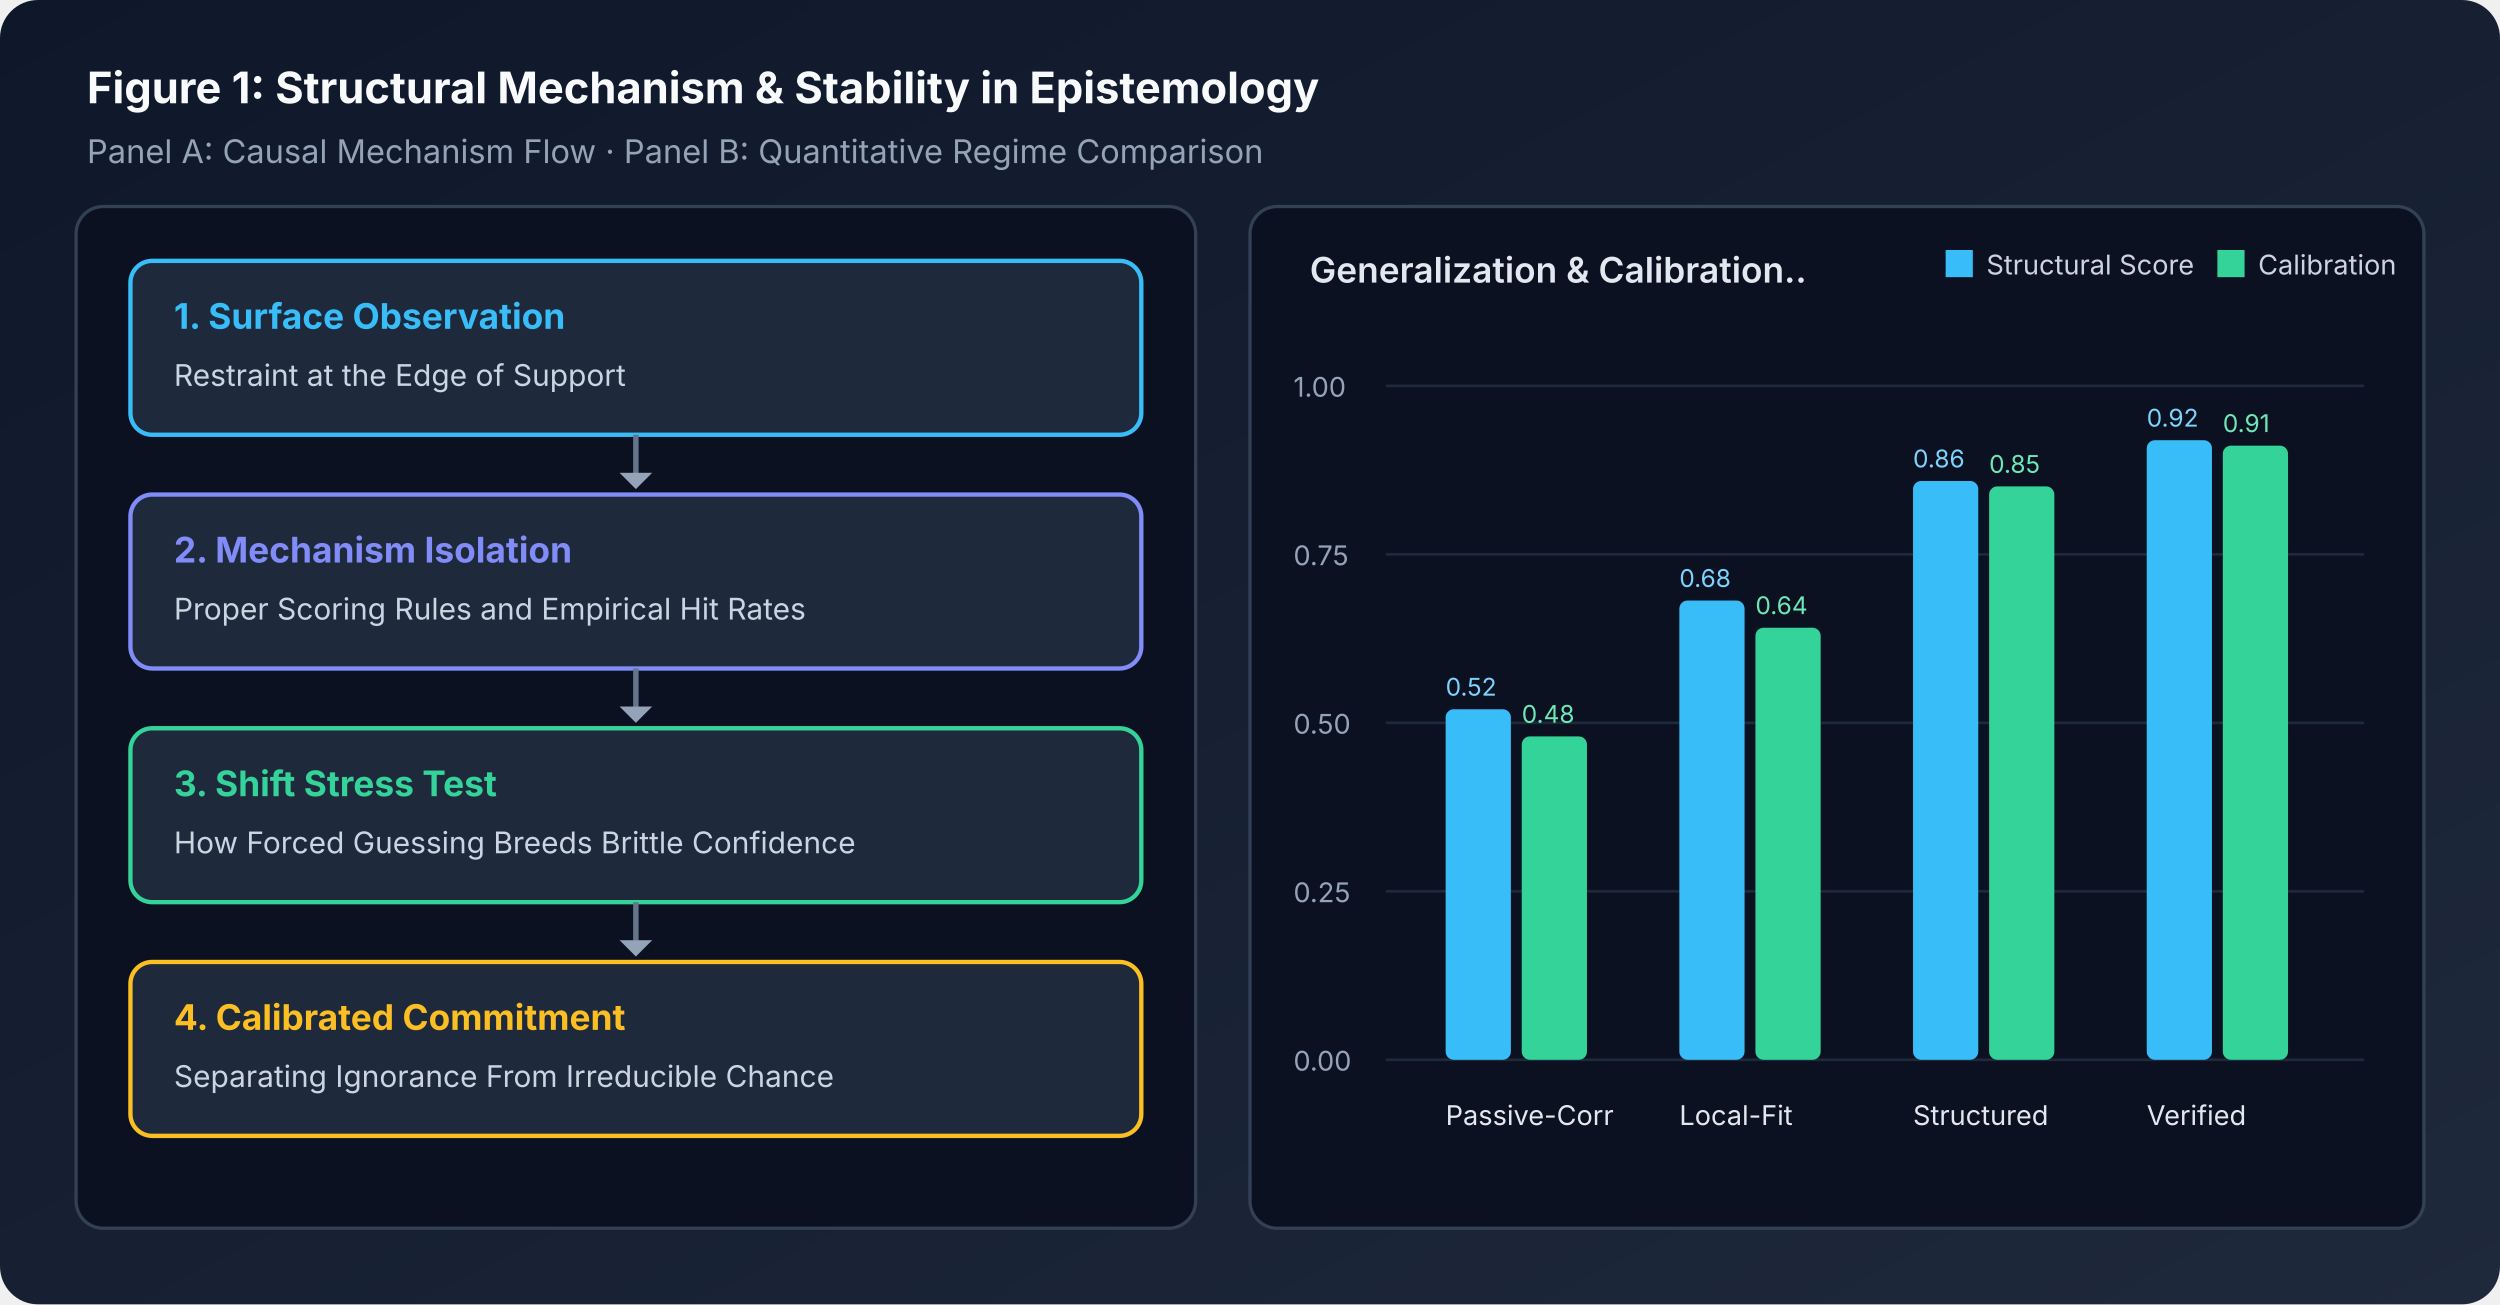
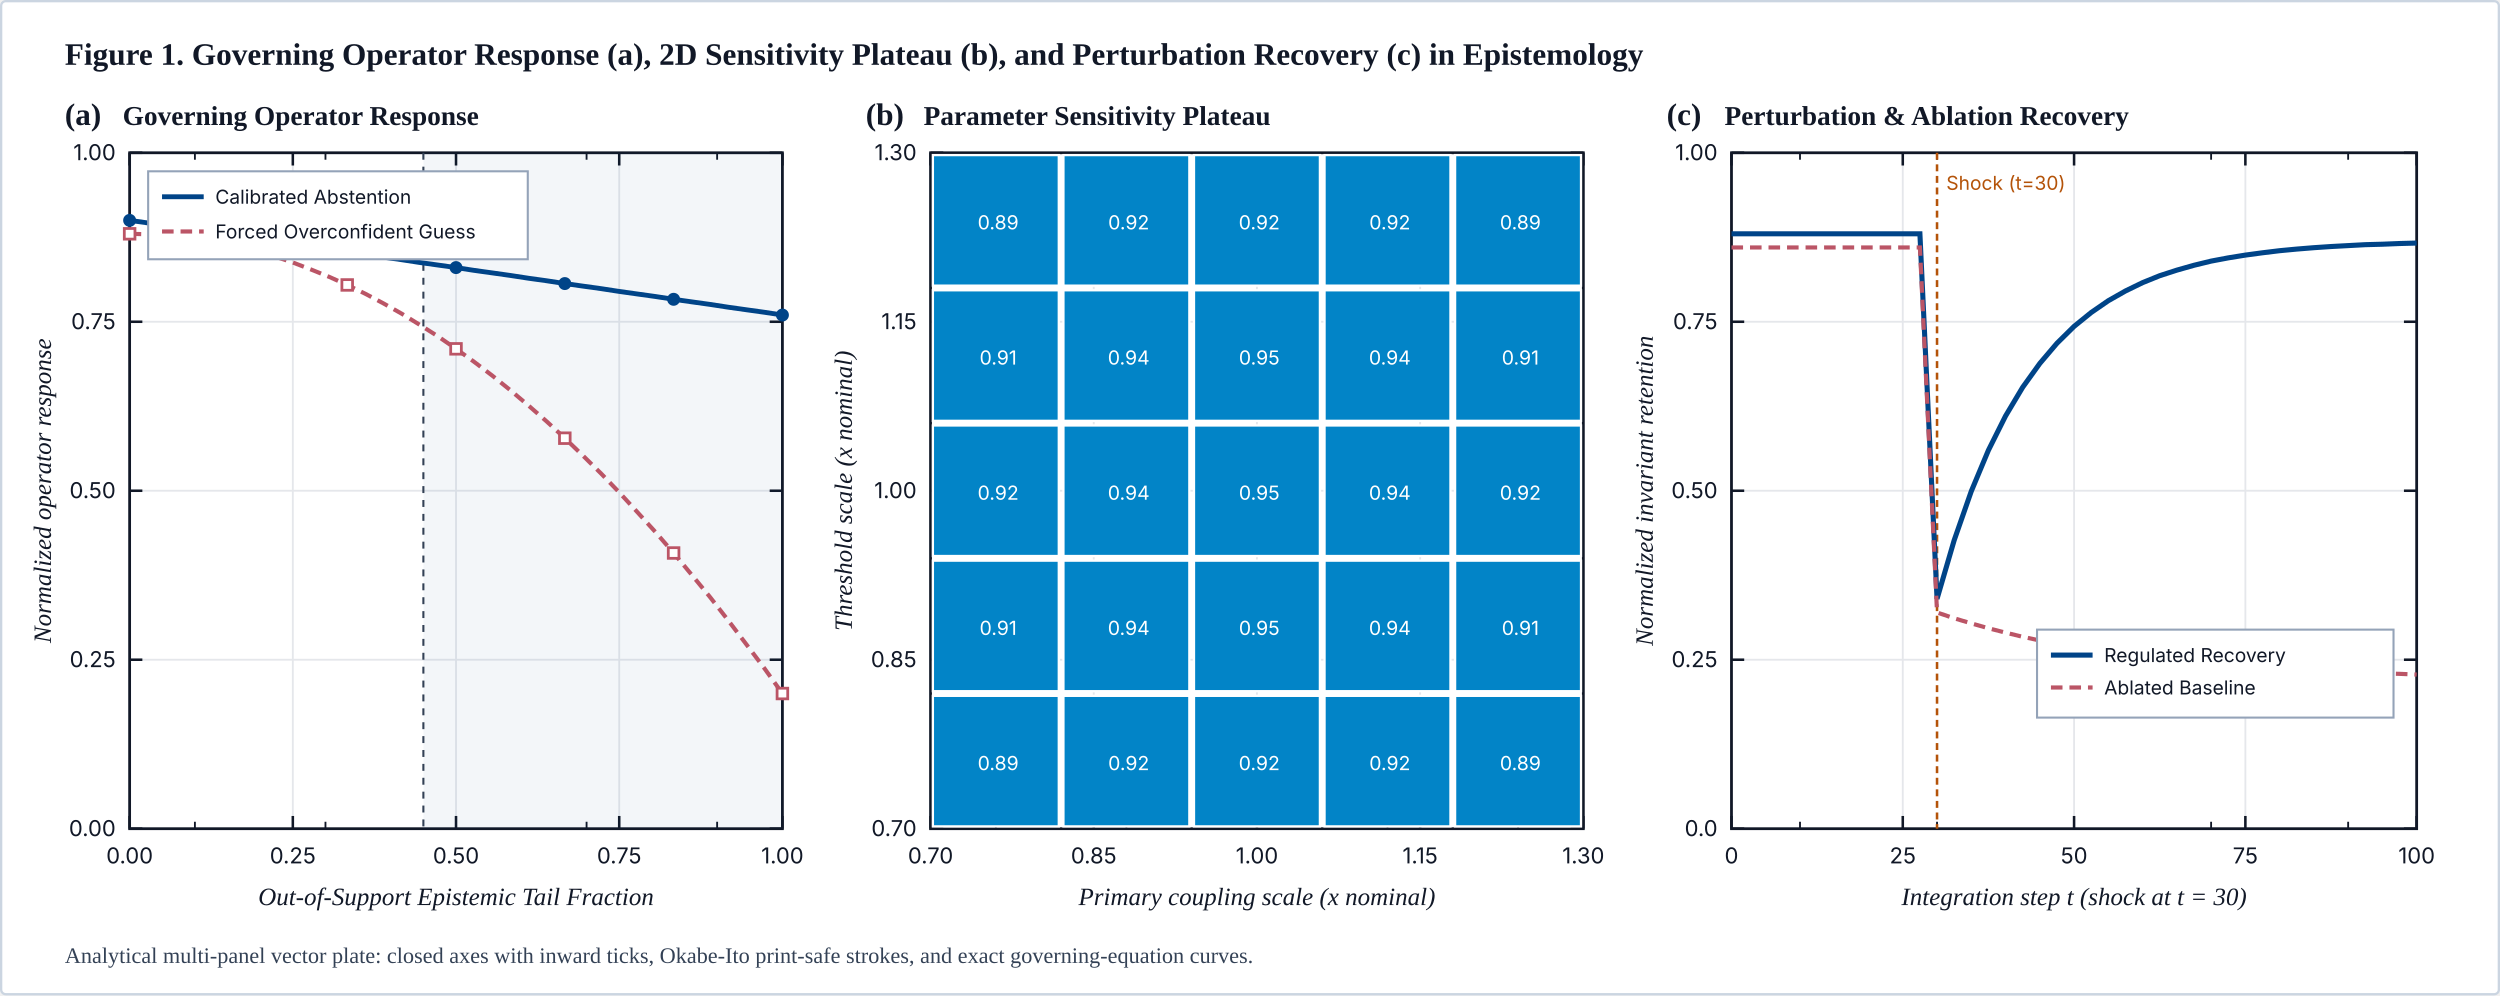
- <svg xmlns="http://www.w3.org/2000/svg" viewBox="0 0 920 480" width="920" height="480" role="img">
-   <defs>
-     <linearGradient id="figBg" x1="0%" y1="0%" x2="100%" y2="100%">
-       <stop offset="0%" stop-color="#0f172a" />
-       <stop offset="100%" stop-color="#1e293b" />
-     </linearGradient>
-   </defs>
-   <rect x="0" y="0" width="920" height="480" rx="14" fill="url(#figBg)" />
-   <text x="32" y="38" fill="#f8fafc" font-family="Inter, system-ui, sans-serif" font-size="16" font-weight="700">Figure 1: Structural Mechanism &amp; Stability in Epistemology</text>
-   <text x="32" y="60" fill="#94a3b8" font-family="Inter, system-ui, sans-serif" font-size="12">Panel A: Causal Mechanism Flow   ·   Panel B: Quantitative Regime Comparison</text>
-   <rect x="28" y="76" width="412" height="376" rx="10" fill="#0b1120" stroke="#334155" stroke-width="1.2" />
-   <rect x="48" y="96" width="372" height="64" rx="8" fill="#1e293b" stroke="#38bdf8" stroke-width="1.6" />
-   <text x="64" y="121" fill="#38bdf8" font-family="Inter, system-ui, sans-serif" font-size="13" font-weight="700">1. Surface Observation</text>
-   <text x="64" y="142" fill="#cbd5e1" font-family="Inter, system-ui, sans-serif" font-size="11">Restraint at the Edge of Support</text>
-   <line x1="234" y1="160" x2="234" y2="175" stroke="#64748b" stroke-width="2" />
-   <polygon points="228,174 240,174 234,180" fill="#94a3b8" />
-   <rect x="48" y="182" width="372" height="64" rx="8" fill="#1e293b" stroke="#818cf8" stroke-width="1.6" />
-   <text x="64" y="207" fill="#818cf8" font-family="Inter, system-ui, sans-serif" font-size="13" font-weight="700">2. Mechanism Isolation</text>
-   <text x="64" y="228" fill="#cbd5e1" font-family="Inter, system-ui, sans-serif" font-size="11">Proper Scoring Rules and Empirical Hit Rates</text>
-   <line x1="234" y1="246" x2="234" y2="261" stroke="#64748b" stroke-width="2" />
-   <polygon points="228,260 240,260 234,266" fill="#94a3b8" />
-   <rect x="48" y="268" width="372" height="64" rx="8" fill="#1e293b" stroke="#34d399" stroke-width="1.6" />
-   <text x="64" y="293" fill="#34d399" font-family="Inter, system-ui, sans-serif" font-size="13" font-weight="700">3. Shift Stress Test</text>
-   <text x="64" y="314" fill="#cbd5e1" font-family="Inter, system-ui, sans-serif" font-size="11">How Forced Guessing Breeds Brittle Confidence</text>
-   <line x1="234" y1="332" x2="234" y2="347" stroke="#64748b" stroke-width="2" />
-   <polygon points="228,346 240,346 234,352" fill="#94a3b8" />
-   <rect x="48" y="354" width="372" height="64" rx="8" fill="#1e293b" stroke="#fbbf24" stroke-width="1.6" />
-   <text x="64" y="379" fill="#fbbf24" font-family="Inter, system-ui, sans-serif" font-size="13" font-weight="700">4. Calibrated Commitment</text>
-   <text x="64" y="400" fill="#cbd5e1" font-family="Inter, system-ui, sans-serif" font-size="11">Separating Ignorance From Irreducible Chance</text>
-   <rect x="460" y="76" width="432" height="376" rx="10" fill="#0b1120" stroke="#334155" stroke-width="1.2" />
-   <text x="482" y="104" fill="#e2e8f0" font-family="Inter, system-ui, sans-serif" font-size="13" font-weight="600">Generalization &amp; Calibration..</text>
-   <rect x="716" y="92" width="10" height="10" fill="#38bdf8" />
-   <text x="731" y="101" fill="#cbd5e1" font-family="Inter, system-ui, sans-serif" font-size="10">Structural Score</text>
-   <rect x="816" y="92" width="10" height="10" fill="#34d399" />
-   <text x="831" y="101" fill="#cbd5e1" font-family="Inter, system-ui, sans-serif" font-size="10">Calibration</text>
-   <line x1="510" y1="390" x2="870" y2="390" stroke="#1e293b" stroke-width="1" />
-   <text x="476" y="394" fill="#94a3b8" font-family="Inter, system-ui, sans-serif" font-size="10">0.00</text>
-   <line x1="510" y1="328" x2="870" y2="328" stroke="#1e293b" stroke-width="1" />
-   <text x="476" y="332" fill="#94a3b8" font-family="Inter, system-ui, sans-serif" font-size="10">0.25</text>
-   <line x1="510" y1="266" x2="870" y2="266" stroke="#1e293b" stroke-width="1" />
-   <text x="476" y="270" fill="#94a3b8" font-family="Inter, system-ui, sans-serif" font-size="10">0.50</text>
-   <line x1="510" y1="204" x2="870" y2="204" stroke="#1e293b" stroke-width="1" />
-   <text x="476" y="208" fill="#94a3b8" font-family="Inter, system-ui, sans-serif" font-size="10">0.75</text>
-   <line x1="510" y1="142" x2="870" y2="142" stroke="#1e293b" stroke-width="1" />
-   <text x="476" y="146" fill="#94a3b8" font-family="Inter, system-ui, sans-serif" font-size="10">1.00</text>
-   <rect x="532" y="261" width="24" height="129" rx="3" fill="#38bdf8" />
-   <text x="532" y="256" fill="#7dd3fc" font-family="Inter, system-ui, sans-serif" font-size="9">0.52</text>
-   <rect x="560" y="271" width="24" height="119" rx="3" fill="#34d399" />
-   <text x="560" y="266" fill="#6ee7b7" font-family="Inter, system-ui, sans-serif" font-size="9">0.48</text>
-   <text x="532" y="414" fill="#e2e8f0" font-family="Inter, system-ui, sans-serif" font-size="10">Passive-Corr</text>
-   <rect x="618" y="221" width="24" height="169" rx="3" fill="#38bdf8" />
-   <text x="618" y="216" fill="#7dd3fc" font-family="Inter, system-ui, sans-serif" font-size="9">0.68</text>
-   <rect x="646" y="231" width="24" height="159" rx="3" fill="#34d399" />
-   <text x="646" y="226" fill="#6ee7b7" font-family="Inter, system-ui, sans-serif" font-size="9">0.64</text>
-   <text x="618" y="414" fill="#e2e8f0" font-family="Inter, system-ui, sans-serif" font-size="10">Local-Fit</text>
-   <rect x="704" y="177" width="24" height="213" rx="3" fill="#38bdf8" />
-   <text x="704" y="172" fill="#7dd3fc" font-family="Inter, system-ui, sans-serif" font-size="9">0.86</text>
-   <rect x="732" y="179" width="24" height="211" rx="3" fill="#34d399" />
-   <text x="732" y="174" fill="#6ee7b7" font-family="Inter, system-ui, sans-serif" font-size="9">0.85</text>
-   <text x="704" y="414" fill="#e2e8f0" font-family="Inter, system-ui, sans-serif" font-size="10">Structured</text>
-   <rect x="790" y="162" width="24" height="228" rx="3" fill="#38bdf8" />
-   <text x="790" y="157" fill="#7dd3fc" font-family="Inter, system-ui, sans-serif" font-size="9">0.92</text>
-   <rect x="818" y="164" width="24" height="226" rx="3" fill="#34d399" />
-   <text x="818" y="159" fill="#6ee7b7" font-family="Inter, system-ui, sans-serif" font-size="9">0.91</text>
-   <text x="790" y="414" fill="#e2e8f0" font-family="Inter, system-ui, sans-serif" font-size="10">Verified</text>
+ <svg xmlns="http://www.w3.org/2000/svg" viewBox="0 0 1080 430" width="1080" height="430" role="img" data-figure-style="journal-multipanel">
+   <rect x="0.5" y="0.5" width="1079" height="429" rx="2" fill="#ffffff" stroke="#cbd5e1" stroke-width="1" />
+   <text x="28" y="28" fill="#111827" font-family="Georgia, 'Times New Roman', serif" font-size="13.5" font-weight="700">Figure 1. Governing Operator Response (a), 2D Sensitivity Plateau (b), and Perturbation Recovery (c) in Epistemology</text>
+   <text x="28.0" y="54.0" fill="#111827" font-family="Georgia, 'Times New Roman', serif" font-size="13.5" font-weight="700">(a)</text>
+   <text x="53.0" y="54.0" fill="#111827" font-family="Georgia, 'Times New Roman', serif" font-size="11.8" font-weight="600">Governing Operator Response</text>
+   <line x1="56.0" y1="358.0" x2="338.0" y2="358.0" stroke="#e5e7eb" stroke-width="0.8" />
+   <line x1="56.0" y1="285.0" x2="338.0" y2="285.0" stroke="#e5e7eb" stroke-width="0.8" />
+   <line x1="56.0" y1="212.0" x2="338.0" y2="212.0" stroke="#e5e7eb" stroke-width="0.8" />
+   <line x1="56.0" y1="139.0" x2="338.0" y2="139.0" stroke="#e5e7eb" stroke-width="0.8" />
+   <line x1="56.0" y1="66.0" x2="338.0" y2="66.0" stroke="#e5e7eb" stroke-width="0.8" />
+   <line x1="56.0" y1="66.0" x2="56.0" y2="358.0" stroke="#e5e7eb" stroke-width="0.8" />
+   <line x1="126.5" y1="66.0" x2="126.5" y2="358.0" stroke="#e5e7eb" stroke-width="0.8" />
+   <line x1="197.0" y1="66.0" x2="197.0" y2="358.0" stroke="#e5e7eb" stroke-width="0.8" />
+   <line x1="267.5" y1="66.0" x2="267.5" y2="358.0" stroke="#e5e7eb" stroke-width="0.8" />
+   <line x1="338.0" y1="66.0" x2="338.0" y2="358.0" stroke="#e5e7eb" stroke-width="0.8" />
+   <rect x="56.0" y="66.0" width="282.0" height="292.0" fill="none" stroke="#111827" stroke-width="1.2" />
+   <line x1="56.0" y1="358.0" x2="56.0" y2="352.5" stroke="#111827" stroke-width="1.1" />
+   <line x1="56.0" y1="66.0" x2="56.0" y2="71.5" stroke="#111827" stroke-width="1.1" />
+   <text x="56.0" y="373.0" text-anchor="middle" fill="#111827" font-family="Inter, 'Helvetica Neue', Arial, sans-serif" font-size="9.5">0.00</text>
+   <line x1="126.5" y1="358.0" x2="126.5" y2="352.5" stroke="#111827" stroke-width="1.1" />
+   <line x1="126.5" y1="66.0" x2="126.5" y2="71.5" stroke="#111827" stroke-width="1.1" />
+   <text x="126.5" y="373.0" text-anchor="middle" fill="#111827" font-family="Inter, 'Helvetica Neue', Arial, sans-serif" font-size="9.5">0.25</text>
+   <line x1="197.0" y1="358.0" x2="197.0" y2="352.5" stroke="#111827" stroke-width="1.1" />
+   <line x1="197.0" y1="66.0" x2="197.0" y2="71.5" stroke="#111827" stroke-width="1.1" />
+   <text x="197.0" y="373.0" text-anchor="middle" fill="#111827" font-family="Inter, 'Helvetica Neue', Arial, sans-serif" font-size="9.5">0.50</text>
+   <line x1="267.5" y1="358.0" x2="267.5" y2="352.5" stroke="#111827" stroke-width="1.1" />
+   <line x1="267.5" y1="66.0" x2="267.5" y2="71.5" stroke="#111827" stroke-width="1.1" />
+   <text x="267.5" y="373.0" text-anchor="middle" fill="#111827" font-family="Inter, 'Helvetica Neue', Arial, sans-serif" font-size="9.5">0.75</text>
+   <line x1="338.0" y1="358.0" x2="338.0" y2="352.5" stroke="#111827" stroke-width="1.1" />
+   <line x1="338.0" y1="66.0" x2="338.0" y2="71.5" stroke="#111827" stroke-width="1.1" />
+   <text x="338.0" y="373.0" text-anchor="middle" fill="#111827" font-family="Inter, 'Helvetica Neue', Arial, sans-serif" font-size="9.5">1.00</text>
+   <line x1="84.2" y1="358.0" x2="84.2" y2="355.0" stroke="#111827" stroke-width="0.8" />
+   <line x1="84.2" y1="66.0" x2="84.2" y2="69.0" stroke="#111827" stroke-width="0.8" />
+   <line x1="140.6" y1="358.0" x2="140.6" y2="355.0" stroke="#111827" stroke-width="0.8" />
+   <line x1="140.6" y1="66.0" x2="140.6" y2="69.0" stroke="#111827" stroke-width="0.8" />
+   <line x1="197.0" y1="358.0" x2="197.0" y2="355.0" stroke="#111827" stroke-width="0.8" />
+   <line x1="197.0" y1="66.0" x2="197.0" y2="69.0" stroke="#111827" stroke-width="0.8" />
+   <line x1="253.4" y1="358.0" x2="253.4" y2="355.0" stroke="#111827" stroke-width="0.8" />
+   <line x1="253.4" y1="66.0" x2="253.4" y2="69.0" stroke="#111827" stroke-width="0.8" />
+   <line x1="309.8" y1="358.0" x2="309.8" y2="355.0" stroke="#111827" stroke-width="0.8" />
+   <line x1="309.8" y1="66.0" x2="309.8" y2="69.0" stroke="#111827" stroke-width="0.8" />
+   <line x1="56.0" y1="358.0" x2="61.5" y2="358.0" stroke="#111827" stroke-width="1.1" />
+   <line x1="338.0" y1="358.0" x2="332.5" y2="358.0" stroke="#111827" stroke-width="1.1" />
+   <text x="50.0" y="361.2" text-anchor="end" fill="#111827" font-family="Inter, 'Helvetica Neue', Arial, sans-serif" font-size="9.5">0.00</text>
+   <line x1="56.0" y1="285.0" x2="61.5" y2="285.0" stroke="#111827" stroke-width="1.1" />
+   <line x1="338.0" y1="285.0" x2="332.5" y2="285.0" stroke="#111827" stroke-width="1.1" />
+   <text x="50.0" y="288.2" text-anchor="end" fill="#111827" font-family="Inter, 'Helvetica Neue', Arial, sans-serif" font-size="9.5">0.25</text>
+   <line x1="56.0" y1="212.0" x2="61.5" y2="212.0" stroke="#111827" stroke-width="1.1" />
+   <line x1="338.0" y1="212.0" x2="332.5" y2="212.0" stroke="#111827" stroke-width="1.1" />
+   <text x="50.0" y="215.2" text-anchor="end" fill="#111827" font-family="Inter, 'Helvetica Neue', Arial, sans-serif" font-size="9.5">0.50</text>
+   <line x1="56.0" y1="139.0" x2="61.5" y2="139.0" stroke="#111827" stroke-width="1.1" />
+   <line x1="338.0" y1="139.0" x2="332.5" y2="139.0" stroke="#111827" stroke-width="1.1" />
+   <text x="50.0" y="142.2" text-anchor="end" fill="#111827" font-family="Inter, 'Helvetica Neue', Arial, sans-serif" font-size="9.5">0.75</text>
+   <line x1="56.0" y1="66.0" x2="61.5" y2="66.0" stroke="#111827" stroke-width="1.1" />
+   <line x1="338.0" y1="66.0" x2="332.5" y2="66.0" stroke="#111827" stroke-width="1.1" />
+   <text x="50.0" y="69.2" text-anchor="end" fill="#111827" font-family="Inter, 'Helvetica Neue', Arial, sans-serif" font-size="9.5">1.00</text>
+   <text x="197.0" y="391.0" text-anchor="middle" fill="#111827" font-family="Georgia, 'Times New Roman', serif" font-size="10.8" font-style="italic">Out-of-Support Epistemic Tail Fraction</text>
+   <text x="22.0" y="212.0" text-anchor="middle" transform="rotate(-90 22.0 212.0)" fill="#111827" font-family="Georgia, 'Times New Roman', serif" font-size="10.8" font-style="italic">Normalized operator response</text>
+   <rect x="182.9" y="66.0" width="155.1" height="292.0" fill="#004488" fill-opacity="0.05" />
+   <line x1="182.9" y1="66.0" x2="182.9" y2="358.0" stroke="#334155" stroke-width="0.9" stroke-dasharray="3 3" />
+   <path d="M56.0,95.2 L63.8,96.3 L71.7,97.5 L79.5,98.6 L87.3,99.7 L95.2,100.9 L103.0,102.0 L110.8,103.1 L118.7,104.3 L126.5,105.4 L134.3,106.6 L142.2,107.7 L150.0,108.8 L157.8,110.0 L165.7,111.1 L173.5,112.2 L181.3,113.4 L189.2,114.5 L197.0,115.6 L204.8,116.8 L212.7,117.9 L220.5,119.0 L228.3,120.2 L236.2,121.3 L244.0,122.5 L251.8,123.6 L259.7,124.7 L267.5,125.9 L275.3,127.0 L283.2,128.1 L291.0,129.3 L298.8,130.4 L306.7,131.5 L314.5,132.7 L322.3,133.8 L330.2,134.9 L338.0,136.1" fill="none" stroke="#004488" stroke-width="2.1" />
+   <path d="M56.0,101.0 L63.8,101.2 L71.7,101.7 L79.5,102.4 L87.3,103.5 L95.2,104.9 L103.0,106.6 L110.8,108.5 L118.7,110.8 L126.5,113.4 L134.3,116.4 L142.2,119.6 L150.0,123.1 L157.8,126.9 L165.7,131.1 L173.5,135.5 L181.3,140.3 L189.2,145.3 L197.0,150.7 L204.8,156.3 L212.7,162.3 L220.5,168.6 L228.3,175.2 L236.2,182.1 L244.0,189.3 L251.8,196.8 L259.7,204.6 L267.5,212.7 L275.3,221.2 L283.2,229.9 L291.0,238.9 L298.8,248.3 L306.7,257.9 L314.5,267.9 L322.3,278.2 L330.2,288.7 L338.0,299.6" fill="none" stroke="#bb5566" stroke-width="1.8" stroke-dasharray="5 3" />
+   <circle cx="56.0" cy="95.2" r="2.8" fill="#004488" />
+   <rect x="53.7" y="98.7" width="4.6" height="4.6" fill="#ffffff" stroke="#bb5566" stroke-width="1.2" />
+   <circle cx="103.0" cy="102.0" r="2.8" fill="#004488" />
+   <rect x="100.7" y="104.3" width="4.6" height="4.6" fill="#ffffff" stroke="#bb5566" stroke-width="1.2" />
+   <circle cx="150.0" cy="108.8" r="2.8" fill="#004488" />
+   <rect x="147.7" y="120.8" width="4.6" height="4.6" fill="#ffffff" stroke="#bb5566" stroke-width="1.2" />
+   <circle cx="197.0" cy="115.6" r="2.8" fill="#004488" />
+   <rect x="194.7" y="148.4" width="4.6" height="4.6" fill="#ffffff" stroke="#bb5566" stroke-width="1.2" />
+   <circle cx="244.0" cy="122.5" r="2.8" fill="#004488" />
+   <rect x="241.7" y="187.0" width="4.6" height="4.6" fill="#ffffff" stroke="#bb5566" stroke-width="1.2" />
+   <circle cx="291.0" cy="129.3" r="2.8" fill="#004488" />
+   <rect x="288.7" y="236.6" width="4.6" height="4.6" fill="#ffffff" stroke="#bb5566" stroke-width="1.2" />
+   <circle cx="338.0" cy="136.1" r="2.8" fill="#004488" />
+   <rect x="335.7" y="297.3" width="4.6" height="4.6" fill="#ffffff" stroke="#bb5566" stroke-width="1.2" />
+   <rect x="64.0" y="74.0" width="164" height="38" fill="#ffffff" stroke="#94a3b8" stroke-width="0.9" />
+   <line x1="70.0" y1="85.0" x2="88.0" y2="85.0" stroke="#004488" stroke-width="2.1" />
+   <text x="93.0" y="88.0" fill="#111827" font-family="Inter, 'Helvetica Neue', Arial, sans-serif" font-size="8.3">Calibrated Abstention</text>
+   <line x1="70.0" y1="100.0" x2="88.0" y2="100.0" stroke="#bb5566" stroke-width="1.8" stroke-dasharray="5 3" />
+   <text x="93.0" y="103.0" fill="#111827" font-family="Inter, 'Helvetica Neue', Arial, sans-serif" font-size="8.3">Forced Overconfident Guess</text>
+   <text x="374.0" y="54.0" fill="#111827" font-family="Georgia, 'Times New Roman', serif" font-size="13.5" font-weight="700">(b)</text>
+   <text x="399.0" y="54.0" fill="#111827" font-family="Georgia, 'Times New Roman', serif" font-size="11.8" font-weight="600">Parameter Sensitivity Plateau</text>
+   <line x1="402.0" y1="358.0" x2="684.0" y2="358.0" stroke="#e5e7eb" stroke-width="0.8" />
+   <line x1="402.0" y1="285.0" x2="684.0" y2="285.0" stroke="#e5e7eb" stroke-width="0.8" />
+   <line x1="402.0" y1="212.0" x2="684.0" y2="212.0" stroke="#e5e7eb" stroke-width="0.8" />
+   <line x1="402.0" y1="139.0" x2="684.0" y2="139.0" stroke="#e5e7eb" stroke-width="0.8" />
+   <line x1="402.0" y1="66.0" x2="684.0" y2="66.0" stroke="#e5e7eb" stroke-width="0.8" />
+   <line x1="402.0" y1="66.0" x2="402.0" y2="358.0" stroke="#e5e7eb" stroke-width="0.8" />
+   <line x1="472.5" y1="66.0" x2="472.5" y2="358.0" stroke="#e5e7eb" stroke-width="0.8" />
+   <line x1="543.0" y1="66.0" x2="543.0" y2="358.0" stroke="#e5e7eb" stroke-width="0.8" />
+   <line x1="613.5" y1="66.0" x2="613.5" y2="358.0" stroke="#e5e7eb" stroke-width="0.8" />
+   <line x1="684.0" y1="66.0" x2="684.0" y2="358.0" stroke="#e5e7eb" stroke-width="0.8" />
+   <rect x="402.0" y="66.0" width="282.0" height="292.0" fill="none" stroke="#111827" stroke-width="1.2" />
+   <line x1="402.0" y1="358.0" x2="402.0" y2="352.5" stroke="#111827" stroke-width="1.1" />
+   <line x1="402.0" y1="66.0" x2="402.0" y2="71.5" stroke="#111827" stroke-width="1.1" />
+   <text x="402.0" y="373.0" text-anchor="middle" fill="#111827" font-family="Inter, 'Helvetica Neue', Arial, sans-serif" font-size="9.5">0.70</text>
+   <line x1="472.5" y1="358.0" x2="472.5" y2="352.5" stroke="#111827" stroke-width="1.1" />
+   <line x1="472.5" y1="66.0" x2="472.5" y2="71.5" stroke="#111827" stroke-width="1.1" />
+   <text x="472.5" y="373.0" text-anchor="middle" fill="#111827" font-family="Inter, 'Helvetica Neue', Arial, sans-serif" font-size="9.5">0.85</text>
+   <line x1="543.0" y1="358.0" x2="543.0" y2="352.5" stroke="#111827" stroke-width="1.1" />
+   <line x1="543.0" y1="66.0" x2="543.0" y2="71.5" stroke="#111827" stroke-width="1.1" />
+   <text x="543.0" y="373.0" text-anchor="middle" fill="#111827" font-family="Inter, 'Helvetica Neue', Arial, sans-serif" font-size="9.5">1.00</text>
+   <line x1="613.5" y1="358.0" x2="613.5" y2="352.5" stroke="#111827" stroke-width="1.1" />
+   <line x1="613.5" y1="66.0" x2="613.5" y2="71.5" stroke="#111827" stroke-width="1.1" />
+   <text x="613.5" y="373.0" text-anchor="middle" fill="#111827" font-family="Inter, 'Helvetica Neue', Arial, sans-serif" font-size="9.5">1.15</text>
+   <line x1="684.0" y1="358.0" x2="684.0" y2="352.5" stroke="#111827" stroke-width="1.1" />
+   <line x1="684.0" y1="66.0" x2="684.0" y2="71.5" stroke="#111827" stroke-width="1.1" />
+   <text x="684.0" y="373.0" text-anchor="middle" fill="#111827" font-family="Inter, 'Helvetica Neue', Arial, sans-serif" font-size="9.5">1.30</text>
+   <line x1="430.2" y1="358.0" x2="430.2" y2="355.0" stroke="#111827" stroke-width="0.8" />
+   <line x1="430.2" y1="66.0" x2="430.2" y2="69.0" stroke="#111827" stroke-width="0.8" />
+   <line x1="486.6" y1="358.0" x2="486.6" y2="355.0" stroke="#111827" stroke-width="0.8" />
+   <line x1="486.6" y1="66.0" x2="486.6" y2="69.0" stroke="#111827" stroke-width="0.8" />
+   <line x1="543.0" y1="358.0" x2="543.0" y2="355.0" stroke="#111827" stroke-width="0.8" />
+   <line x1="543.0" y1="66.0" x2="543.0" y2="69.0" stroke="#111827" stroke-width="0.8" />
+   <line x1="599.4" y1="358.0" x2="599.4" y2="355.0" stroke="#111827" stroke-width="0.8" />
+   <line x1="599.4" y1="66.0" x2="599.4" y2="69.0" stroke="#111827" stroke-width="0.8" />
+   <line x1="655.8" y1="358.0" x2="655.8" y2="355.0" stroke="#111827" stroke-width="0.8" />
+   <line x1="655.8" y1="66.0" x2="655.8" y2="69.0" stroke="#111827" stroke-width="0.8" />
+   <line x1="402.0" y1="358.0" x2="407.5" y2="358.0" stroke="#111827" stroke-width="1.1" />
+   <line x1="684.0" y1="358.0" x2="678.5" y2="358.0" stroke="#111827" stroke-width="1.1" />
+   <text x="396.0" y="361.2" text-anchor="end" fill="#111827" font-family="Inter, 'Helvetica Neue', Arial, sans-serif" font-size="9.5">0.70</text>
+   <line x1="402.0" y1="285.0" x2="407.5" y2="285.0" stroke="#111827" stroke-width="1.1" />
+   <line x1="684.0" y1="285.0" x2="678.5" y2="285.0" stroke="#111827" stroke-width="1.1" />
+   <text x="396.0" y="288.2" text-anchor="end" fill="#111827" font-family="Inter, 'Helvetica Neue', Arial, sans-serif" font-size="9.5">0.85</text>
+   <line x1="402.0" y1="212.0" x2="407.5" y2="212.0" stroke="#111827" stroke-width="1.1" />
+   <line x1="684.0" y1="212.0" x2="678.5" y2="212.0" stroke="#111827" stroke-width="1.1" />
+   <text x="396.0" y="215.2" text-anchor="end" fill="#111827" font-family="Inter, 'Helvetica Neue', Arial, sans-serif" font-size="9.5">1.00</text>
+   <line x1="402.0" y1="139.0" x2="407.5" y2="139.0" stroke="#111827" stroke-width="1.1" />
+   <line x1="684.0" y1="139.0" x2="678.5" y2="139.0" stroke="#111827" stroke-width="1.1" />
+   <text x="396.0" y="142.2" text-anchor="end" fill="#111827" font-family="Inter, 'Helvetica Neue', Arial, sans-serif" font-size="9.5">1.15</text>
+   <line x1="402.0" y1="66.0" x2="407.5" y2="66.0" stroke="#111827" stroke-width="1.1" />
+   <line x1="684.0" y1="66.0" x2="678.5" y2="66.0" stroke="#111827" stroke-width="1.1" />
+   <text x="396.0" y="69.2" text-anchor="end" fill="#111827" font-family="Inter, 'Helvetica Neue', Arial, sans-serif" font-size="9.5">1.30</text>
+   <text x="543.0" y="391.0" text-anchor="middle" fill="#111827" font-family="Georgia, 'Times New Roman', serif" font-size="10.8" font-style="italic">Primary coupling scale (x nominal)</text>
+   <text x="368.0" y="212.0" text-anchor="middle" transform="rotate(-90 368.0 212.0)" fill="#111827" font-family="Georgia, 'Times New Roman', serif" font-size="10.8" font-style="italic">Threshold scale (x nominal)</text>
+   <rect x="403.0" y="300.6" width="54.4" height="56.4" fill="#0284c7" stroke="#ffffff" stroke-width="1.0" />
+   <text x="431.2" y="332.7" text-anchor="middle" fill="#ffffff" font-family="Inter, 'Helvetica Neue', Arial, sans-serif" font-size="8.4">0.89</text>
+   <rect x="459.4" y="300.6" width="54.4" height="56.4" fill="#0284c7" stroke="#ffffff" stroke-width="1.0" />
+   <text x="487.6" y="332.7" text-anchor="middle" fill="#ffffff" font-family="Inter, 'Helvetica Neue', Arial, sans-serif" font-size="8.4">0.92</text>
+   <rect x="515.8" y="300.6" width="54.4" height="56.4" fill="#0284c7" stroke="#ffffff" stroke-width="1.0" />
+   <text x="544.0" y="332.7" text-anchor="middle" fill="#ffffff" font-family="Inter, 'Helvetica Neue', Arial, sans-serif" font-size="8.4">0.92</text>
+   <rect x="572.2" y="300.6" width="54.4" height="56.4" fill="#0284c7" stroke="#ffffff" stroke-width="1.0" />
+   <text x="600.4" y="332.7" text-anchor="middle" fill="#ffffff" font-family="Inter, 'Helvetica Neue', Arial, sans-serif" font-size="8.4">0.92</text>
+   <rect x="628.6" y="300.6" width="54.4" height="56.4" fill="#0284c7" stroke="#ffffff" stroke-width="1.0" />
+   <text x="656.8" y="332.7" text-anchor="middle" fill="#ffffff" font-family="Inter, 'Helvetica Neue', Arial, sans-serif" font-size="8.4">0.89</text>
+   <rect x="403.0" y="242.2" width="54.4" height="56.4" fill="#0284c7" stroke="#ffffff" stroke-width="1.0" />
+   <text x="431.2" y="274.3" text-anchor="middle" fill="#ffffff" font-family="Inter, 'Helvetica Neue', Arial, sans-serif" font-size="8.4">0.91</text>
+   <rect x="459.4" y="242.2" width="54.4" height="56.4" fill="#0284c7" stroke="#ffffff" stroke-width="1.0" />
+   <text x="487.6" y="274.3" text-anchor="middle" fill="#ffffff" font-family="Inter, 'Helvetica Neue', Arial, sans-serif" font-size="8.4">0.94</text>
+   <rect x="515.8" y="242.2" width="54.4" height="56.4" fill="#0284c7" stroke="#ffffff" stroke-width="1.0" />
+   <text x="544.0" y="274.3" text-anchor="middle" fill="#ffffff" font-family="Inter, 'Helvetica Neue', Arial, sans-serif" font-size="8.4">0.95</text>
+   <rect x="572.2" y="242.2" width="54.4" height="56.4" fill="#0284c7" stroke="#ffffff" stroke-width="1.0" />
+   <text x="600.4" y="274.3" text-anchor="middle" fill="#ffffff" font-family="Inter, 'Helvetica Neue', Arial, sans-serif" font-size="8.4">0.94</text>
+   <rect x="628.6" y="242.2" width="54.4" height="56.4" fill="#0284c7" stroke="#ffffff" stroke-width="1.0" />
+   <text x="656.8" y="274.3" text-anchor="middle" fill="#ffffff" font-family="Inter, 'Helvetica Neue', Arial, sans-serif" font-size="8.4">0.91</text>
+   <rect x="403.0" y="183.8" width="54.4" height="56.4" fill="#0284c7" stroke="#ffffff" stroke-width="1.0" />
+   <text x="431.2" y="215.9" text-anchor="middle" fill="#ffffff" font-family="Inter, 'Helvetica Neue', Arial, sans-serif" font-size="8.4">0.92</text>
+   <rect x="459.4" y="183.8" width="54.4" height="56.4" fill="#0284c7" stroke="#ffffff" stroke-width="1.0" />
+   <text x="487.6" y="215.9" text-anchor="middle" fill="#ffffff" font-family="Inter, 'Helvetica Neue', Arial, sans-serif" font-size="8.4">0.94</text>
+   <rect x="515.8" y="183.8" width="54.4" height="56.4" fill="#0284c7" stroke="#ffffff" stroke-width="1.0" />
+   <text x="544.0" y="215.9" text-anchor="middle" fill="#ffffff" font-family="Inter, 'Helvetica Neue', Arial, sans-serif" font-size="8.4">0.95</text>
+   <rect x="572.2" y="183.8" width="54.4" height="56.4" fill="#0284c7" stroke="#ffffff" stroke-width="1.0" />
+   <text x="600.4" y="215.9" text-anchor="middle" fill="#ffffff" font-family="Inter, 'Helvetica Neue', Arial, sans-serif" font-size="8.4">0.94</text>
+   <rect x="628.6" y="183.8" width="54.4" height="56.4" fill="#0284c7" stroke="#ffffff" stroke-width="1.0" />
+   <text x="656.8" y="215.9" text-anchor="middle" fill="#ffffff" font-family="Inter, 'Helvetica Neue', Arial, sans-serif" font-size="8.4">0.92</text>
+   <rect x="403.0" y="125.4" width="54.4" height="56.4" fill="#0284c7" stroke="#ffffff" stroke-width="1.0" />
+   <text x="431.2" y="157.5" text-anchor="middle" fill="#ffffff" font-family="Inter, 'Helvetica Neue', Arial, sans-serif" font-size="8.4">0.91</text>
+   <rect x="459.4" y="125.4" width="54.4" height="56.4" fill="#0284c7" stroke="#ffffff" stroke-width="1.0" />
+   <text x="487.6" y="157.5" text-anchor="middle" fill="#ffffff" font-family="Inter, 'Helvetica Neue', Arial, sans-serif" font-size="8.4">0.94</text>
+   <rect x="515.8" y="125.4" width="54.4" height="56.4" fill="#0284c7" stroke="#ffffff" stroke-width="1.0" />
+   <text x="544.0" y="157.5" text-anchor="middle" fill="#ffffff" font-family="Inter, 'Helvetica Neue', Arial, sans-serif" font-size="8.4">0.95</text>
+   <rect x="572.2" y="125.4" width="54.4" height="56.4" fill="#0284c7" stroke="#ffffff" stroke-width="1.0" />
+   <text x="600.4" y="157.5" text-anchor="middle" fill="#ffffff" font-family="Inter, 'Helvetica Neue', Arial, sans-serif" font-size="8.4">0.94</text>
+   <rect x="628.6" y="125.4" width="54.4" height="56.4" fill="#0284c7" stroke="#ffffff" stroke-width="1.0" />
+   <text x="656.8" y="157.5" text-anchor="middle" fill="#ffffff" font-family="Inter, 'Helvetica Neue', Arial, sans-serif" font-size="8.4">0.91</text>
+   <rect x="403.0" y="67.0" width="54.4" height="56.4" fill="#0284c7" stroke="#ffffff" stroke-width="1.0" />
+   <text x="431.2" y="99.1" text-anchor="middle" fill="#ffffff" font-family="Inter, 'Helvetica Neue', Arial, sans-serif" font-size="8.4">0.89</text>
+   <rect x="459.4" y="67.0" width="54.4" height="56.4" fill="#0284c7" stroke="#ffffff" stroke-width="1.0" />
+   <text x="487.6" y="99.1" text-anchor="middle" fill="#ffffff" font-family="Inter, 'Helvetica Neue', Arial, sans-serif" font-size="8.4">0.92</text>
+   <rect x="515.8" y="67.0" width="54.4" height="56.4" fill="#0284c7" stroke="#ffffff" stroke-width="1.0" />
+   <text x="544.0" y="99.1" text-anchor="middle" fill="#ffffff" font-family="Inter, 'Helvetica Neue', Arial, sans-serif" font-size="8.4">0.92</text>
+   <rect x="572.2" y="67.0" width="54.4" height="56.4" fill="#0284c7" stroke="#ffffff" stroke-width="1.0" />
+   <text x="600.4" y="99.1" text-anchor="middle" fill="#ffffff" font-family="Inter, 'Helvetica Neue', Arial, sans-serif" font-size="8.4">0.92</text>
+   <rect x="628.6" y="67.0" width="54.4" height="56.4" fill="#0284c7" stroke="#ffffff" stroke-width="1.0" />
+   <text x="656.8" y="99.1" text-anchor="middle" fill="#ffffff" font-family="Inter, 'Helvetica Neue', Arial, sans-serif" font-size="8.4">0.89</text>
+   <text x="720.0" y="54.0" fill="#111827" font-family="Georgia, 'Times New Roman', serif" font-size="13.5" font-weight="700">(c)</text>
+   <text x="745.0" y="54.0" fill="#111827" font-family="Georgia, 'Times New Roman', serif" font-size="11.8" font-weight="600">Perturbation &amp; Ablation Recovery</text>
+   <line x1="748.0" y1="358.0" x2="1044.0" y2="358.0" stroke="#e5e7eb" stroke-width="0.8" />
+   <line x1="748.0" y1="285.0" x2="1044.0" y2="285.0" stroke="#e5e7eb" stroke-width="0.8" />
+   <line x1="748.0" y1="212.0" x2="1044.0" y2="212.0" stroke="#e5e7eb" stroke-width="0.8" />
+   <line x1="748.0" y1="139.0" x2="1044.0" y2="139.0" stroke="#e5e7eb" stroke-width="0.8" />
+   <line x1="748.0" y1="66.0" x2="1044.0" y2="66.0" stroke="#e5e7eb" stroke-width="0.8" />
+   <line x1="748.0" y1="66.0" x2="748.0" y2="358.0" stroke="#e5e7eb" stroke-width="0.8" />
+   <line x1="822.0" y1="66.0" x2="822.0" y2="358.0" stroke="#e5e7eb" stroke-width="0.8" />
+   <line x1="896.0" y1="66.0" x2="896.0" y2="358.0" stroke="#e5e7eb" stroke-width="0.8" />
+   <line x1="970.0" y1="66.0" x2="970.0" y2="358.0" stroke="#e5e7eb" stroke-width="0.8" />
+   <line x1="1044.0" y1="66.0" x2="1044.0" y2="358.0" stroke="#e5e7eb" stroke-width="0.8" />
+   <rect x="748.0" y="66.0" width="296.0" height="292.0" fill="none" stroke="#111827" stroke-width="1.2" />
+   <line x1="748.0" y1="358.0" x2="748.0" y2="352.5" stroke="#111827" stroke-width="1.1" />
+   <line x1="748.0" y1="66.0" x2="748.0" y2="71.5" stroke="#111827" stroke-width="1.1" />
+   <text x="748.0" y="373.0" text-anchor="middle" fill="#111827" font-family="Inter, 'Helvetica Neue', Arial, sans-serif" font-size="9.5">0</text>
+   <line x1="822.0" y1="358.0" x2="822.0" y2="352.5" stroke="#111827" stroke-width="1.1" />
+   <line x1="822.0" y1="66.0" x2="822.0" y2="71.5" stroke="#111827" stroke-width="1.1" />
+   <text x="822.0" y="373.0" text-anchor="middle" fill="#111827" font-family="Inter, 'Helvetica Neue', Arial, sans-serif" font-size="9.5">25</text>
+   <line x1="896.0" y1="358.0" x2="896.0" y2="352.5" stroke="#111827" stroke-width="1.1" />
+   <line x1="896.0" y1="66.0" x2="896.0" y2="71.5" stroke="#111827" stroke-width="1.1" />
+   <text x="896.0" y="373.0" text-anchor="middle" fill="#111827" font-family="Inter, 'Helvetica Neue', Arial, sans-serif" font-size="9.5">50</text>
+   <line x1="970.0" y1="358.0" x2="970.0" y2="352.5" stroke="#111827" stroke-width="1.1" />
+   <line x1="970.0" y1="66.0" x2="970.0" y2="71.5" stroke="#111827" stroke-width="1.1" />
+   <text x="970.0" y="373.0" text-anchor="middle" fill="#111827" font-family="Inter, 'Helvetica Neue', Arial, sans-serif" font-size="9.5">75</text>
+   <line x1="1044.0" y1="358.0" x2="1044.0" y2="352.5" stroke="#111827" stroke-width="1.1" />
+   <line x1="1044.0" y1="66.0" x2="1044.0" y2="71.5" stroke="#111827" stroke-width="1.1" />
+   <text x="1044.0" y="373.0" text-anchor="middle" fill="#111827" font-family="Inter, 'Helvetica Neue', Arial, sans-serif" font-size="9.5">100</text>
+   <line x1="777.6" y1="358.0" x2="777.6" y2="355.0" stroke="#111827" stroke-width="0.8" />
+   <line x1="777.6" y1="66.0" x2="777.6" y2="69.0" stroke="#111827" stroke-width="0.8" />
+   <line x1="836.8" y1="358.0" x2="836.8" y2="355.0" stroke="#111827" stroke-width="0.8" />
+   <line x1="836.8" y1="66.0" x2="836.8" y2="69.0" stroke="#111827" stroke-width="0.8" />
+   <line x1="896.0" y1="358.0" x2="896.0" y2="355.0" stroke="#111827" stroke-width="0.8" />
+   <line x1="896.0" y1="66.0" x2="896.0" y2="69.0" stroke="#111827" stroke-width="0.8" />
+   <line x1="955.2" y1="358.0" x2="955.2" y2="355.0" stroke="#111827" stroke-width="0.8" />
+   <line x1="955.2" y1="66.0" x2="955.2" y2="69.0" stroke="#111827" stroke-width="0.8" />
+   <line x1="1014.4" y1="358.0" x2="1014.4" y2="355.0" stroke="#111827" stroke-width="0.8" />
+   <line x1="1014.4" y1="66.0" x2="1014.4" y2="69.0" stroke="#111827" stroke-width="0.8" />
+   <line x1="748.0" y1="358.0" x2="753.5" y2="358.0" stroke="#111827" stroke-width="1.1" />
+   <line x1="1044.0" y1="358.0" x2="1038.5" y2="358.0" stroke="#111827" stroke-width="1.1" />
+   <text x="742.0" y="361.2" text-anchor="end" fill="#111827" font-family="Inter, 'Helvetica Neue', Arial, sans-serif" font-size="9.5">0.0</text>
+   <line x1="748.0" y1="285.0" x2="753.5" y2="285.0" stroke="#111827" stroke-width="1.1" />
+   <line x1="1044.0" y1="285.0" x2="1038.5" y2="285.0" stroke="#111827" stroke-width="1.1" />
+   <text x="742.0" y="288.2" text-anchor="end" fill="#111827" font-family="Inter, 'Helvetica Neue', Arial, sans-serif" font-size="9.5">0.25</text>
+   <line x1="748.0" y1="212.0" x2="753.5" y2="212.0" stroke="#111827" stroke-width="1.1" />
+   <line x1="1044.0" y1="212.0" x2="1038.5" y2="212.0" stroke="#111827" stroke-width="1.1" />
+   <text x="742.0" y="215.2" text-anchor="end" fill="#111827" font-family="Inter, 'Helvetica Neue', Arial, sans-serif" font-size="9.5">0.50</text>
+   <line x1="748.0" y1="139.0" x2="753.5" y2="139.0" stroke="#111827" stroke-width="1.1" />
+   <line x1="1044.0" y1="139.0" x2="1038.5" y2="139.0" stroke="#111827" stroke-width="1.1" />
+   <text x="742.0" y="142.2" text-anchor="end" fill="#111827" font-family="Inter, 'Helvetica Neue', Arial, sans-serif" font-size="9.5">0.75</text>
+   <line x1="748.0" y1="66.0" x2="753.5" y2="66.0" stroke="#111827" stroke-width="1.1" />
+   <line x1="1044.0" y1="66.0" x2="1038.5" y2="66.0" stroke="#111827" stroke-width="1.1" />
+   <text x="742.0" y="69.2" text-anchor="end" fill="#111827" font-family="Inter, 'Helvetica Neue', Arial, sans-serif" font-size="9.5">1.00</text>
+   <text x="896.0" y="391.0" text-anchor="middle" fill="#111827" font-family="Georgia, 'Times New Roman', serif" font-size="10.8" font-style="italic">Integration step t (shock at t = 30)</text>
+   <text x="714.0" y="212.0" text-anchor="middle" transform="rotate(-90 714.0 212.0)" fill="#111827" font-family="Georgia, 'Times New Roman', serif" font-size="10.8" font-style="italic">Normalized invariant retention</text>
+   <line x1="836.8" y1="66.0" x2="836.8" y2="358.0" stroke="#b45309" stroke-width="1.1" stroke-dasharray="3 2" />
+   <text x="840.8" y="82.0" fill="#b45309" font-family="Inter, 'Helvetica Neue', Arial, sans-serif" font-size="8.3">Shock (t=30)</text>
+   <path d="M748.0,101.0 L755.4,101.0 L762.8,101.0 L770.2,101.0 L777.6,101.0 L785.0,101.0 L792.4,101.0 L799.8,101.0 L807.2,101.0 L814.6,101.0 L822.0,101.0 L829.4,101.0 L836.8,258.7 L844.2,233.4 L851.6,212.2 L859.0,194.5 L866.4,179.7 L873.8,167.3 L881.2,157.0 L888.6,148.3 L896.0,141.0 L903.4,135.0 L910.8,129.9 L918.2,125.7 L925.6,122.1 L933.0,119.1 L940.4,116.7 L947.8,114.6 L955.2,112.8 L962.6,111.4 L970.0,110.2 L977.4,109.2 L984.8,108.3 L992.2,107.6 L999.6,107.0 L1007.0,106.5 L1014.4,106.1 L1021.8,105.7 L1029.2,105.5 L1036.6,105.2 L1044.0,105.0" fill="none" stroke="#004488" stroke-width="2.2" />
+   <path d="M748.0,106.9 L755.4,106.9 L762.8,106.9 L770.2,106.9 L777.6,106.9 L785.0,106.9 L792.4,106.9 L799.8,106.9 L807.2,106.9 L814.6,106.9 L822.0,106.9 L829.4,106.9 L836.8,264.6 L844.2,267.1 L851.6,269.3 L859.0,271.4 L866.4,273.3 L873.8,275.1 L881.2,276.7 L888.6,278.1 L896.0,279.5 L903.4,280.7 L910.8,281.8 L918.2,282.8 L925.6,283.8 L933.0,284.6 L940.4,285.4 L947.8,286.1 L955.2,286.8 L962.6,287.4 L970.0,287.9 L977.4,288.4 L984.8,288.9 L992.2,289.3 L999.6,289.7 L1007.0,290.0 L1014.4,290.3 L1021.8,290.6 L1029.2,290.9 L1036.6,291.1 L1044.0,291.4" fill="none" stroke="#bb5566" stroke-width="1.8" stroke-dasharray="5 3" />
+   <rect x="880.0" y="272.0" width="154" height="38" fill="#ffffff" stroke="#94a3b8" stroke-width="0.9" />
+   <line x1="886.0" y1="283.0" x2="904.0" y2="283.0" stroke="#004488" stroke-width="2.2" />
+   <text x="909.0" y="286.0" fill="#111827" font-family="Inter, 'Helvetica Neue', Arial, sans-serif" font-size="8.3">Regulated Recovery</text>
+   <line x1="886.0" y1="297.0" x2="904.0" y2="297.0" stroke="#bb5566" stroke-width="1.8" stroke-dasharray="5 3" />
+   <text x="909.0" y="300.0" fill="#111827" font-family="Inter, 'Helvetica Neue', Arial, sans-serif" font-size="8.3">Ablated Baseline</text>
+   <text x="28" y="416" fill="#334155" font-family="Georgia, 'Times New Roman', serif" font-size="9.6"> Analytical multi-panel vector plate: closed axes with inward ticks, Okabe-Ito print-safe strokes, and exact governing-equation curves.</text>
</svg>
